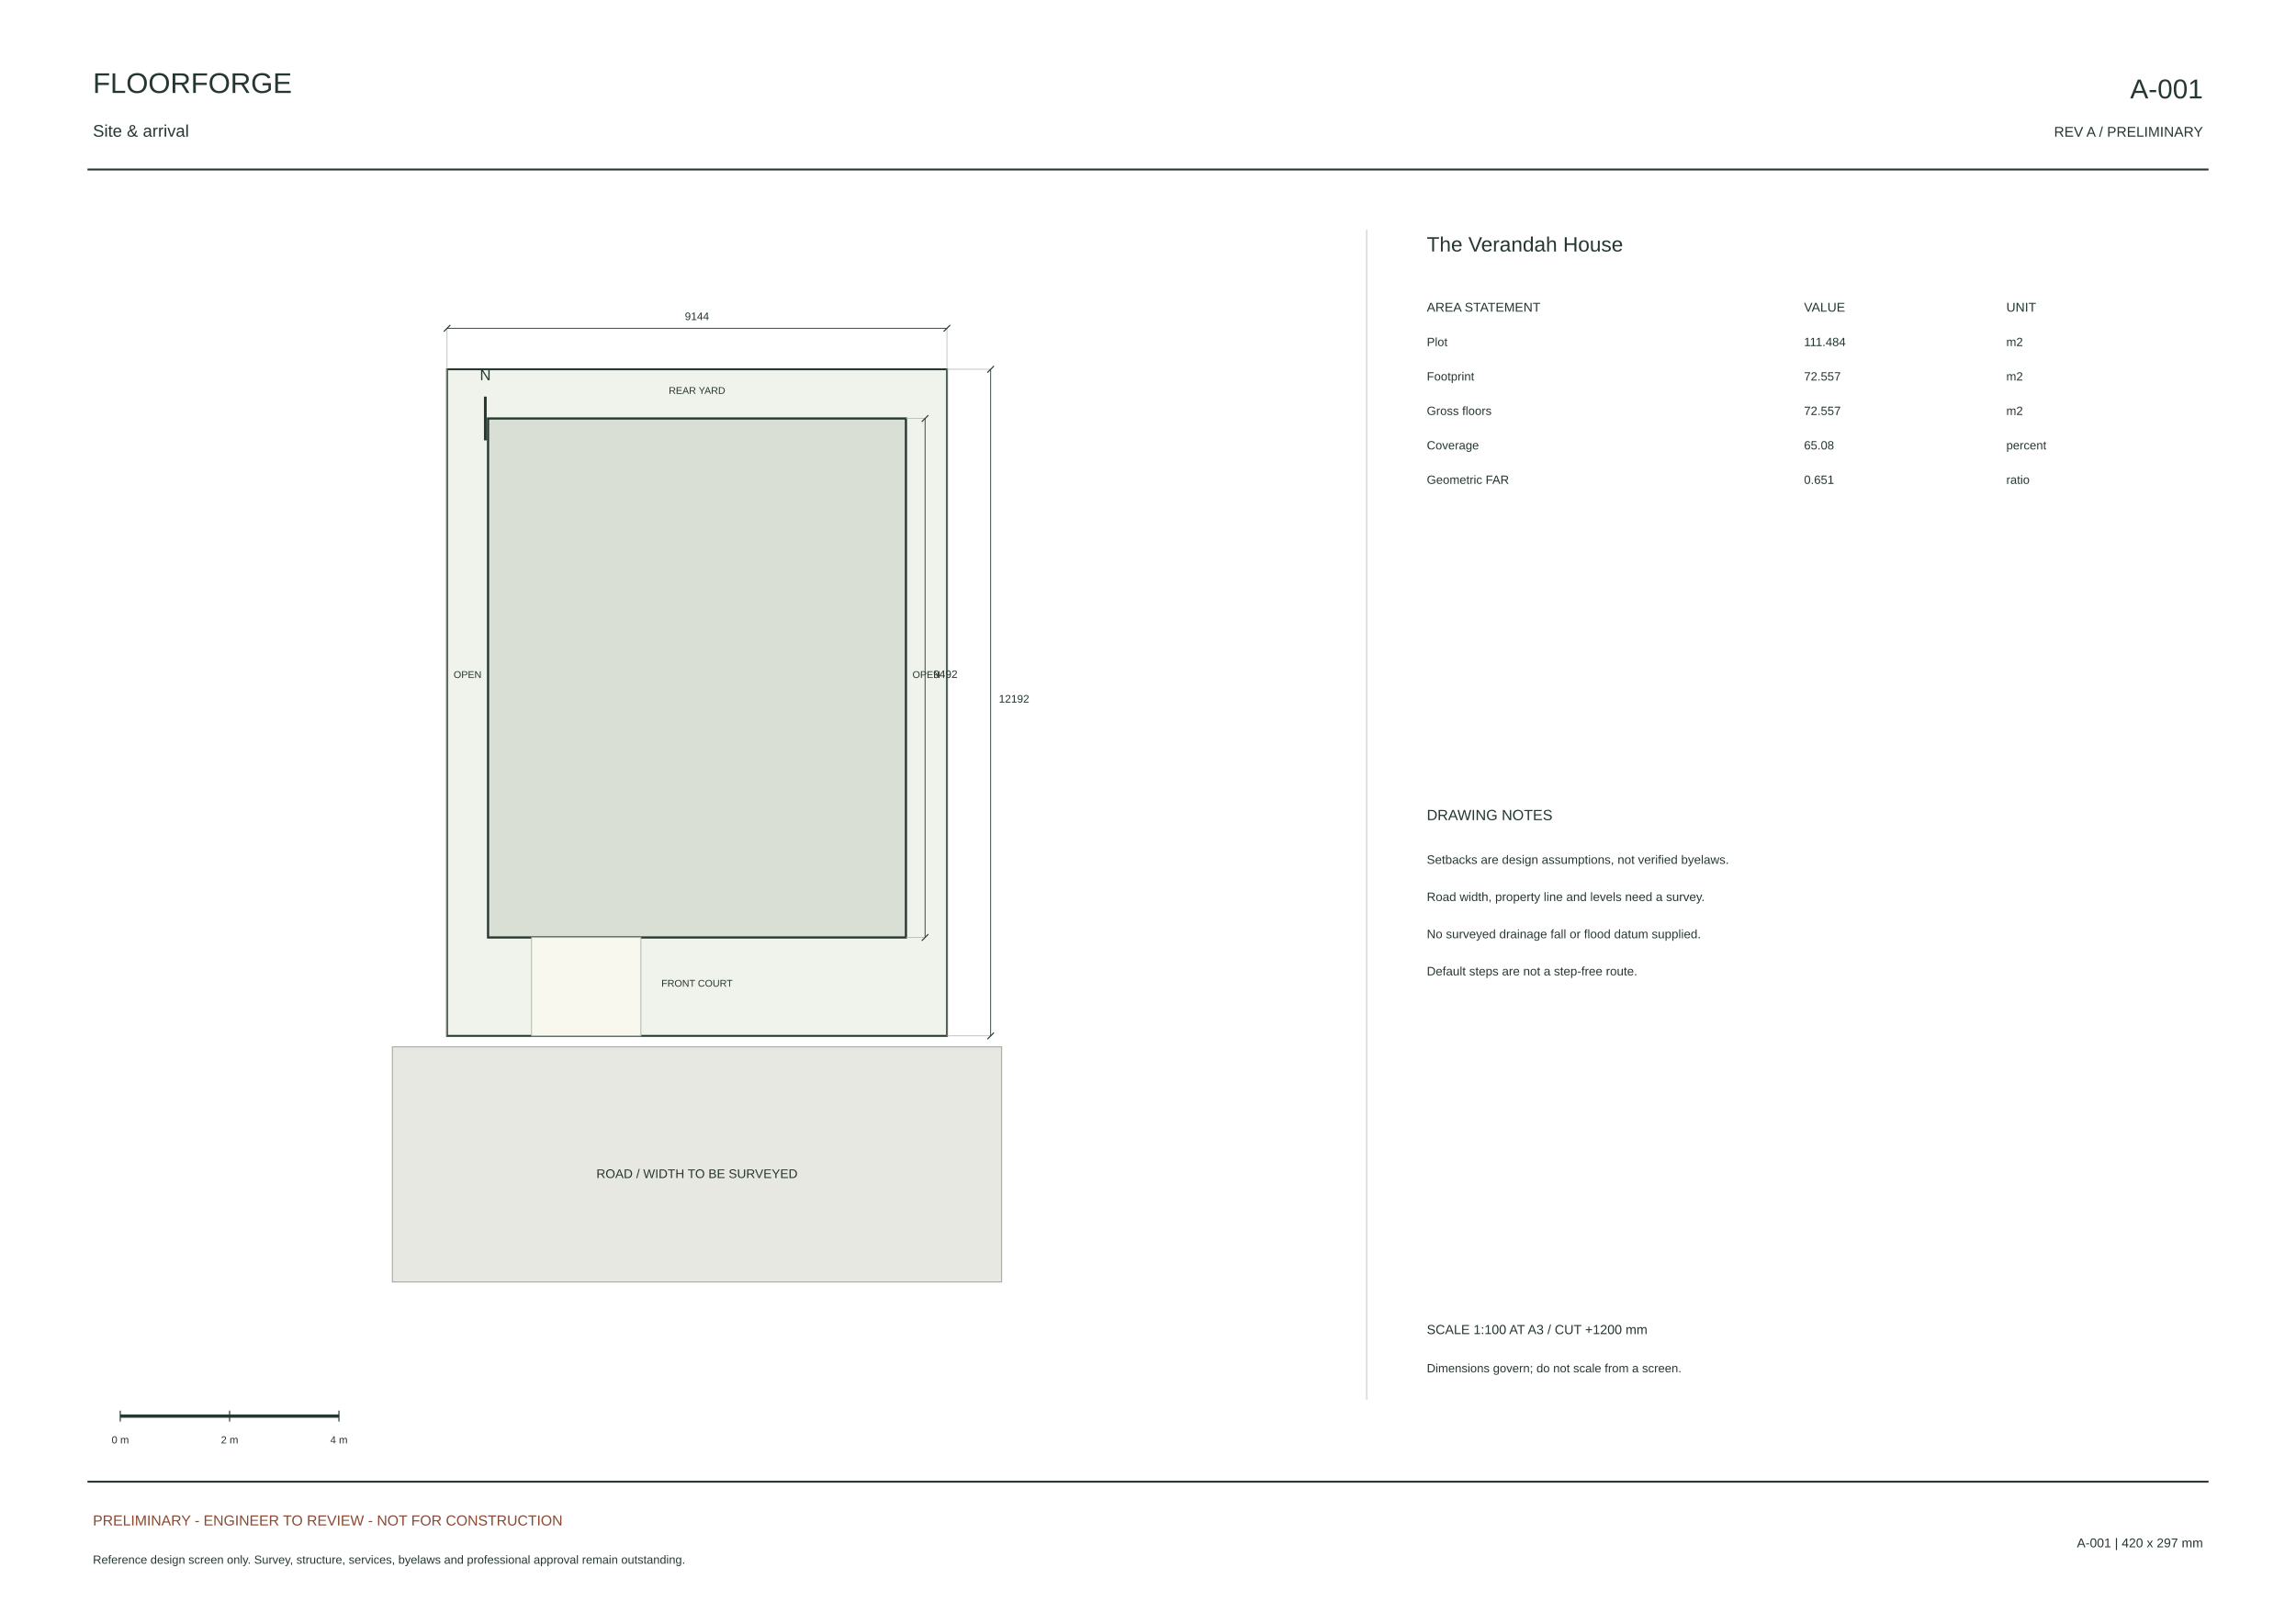
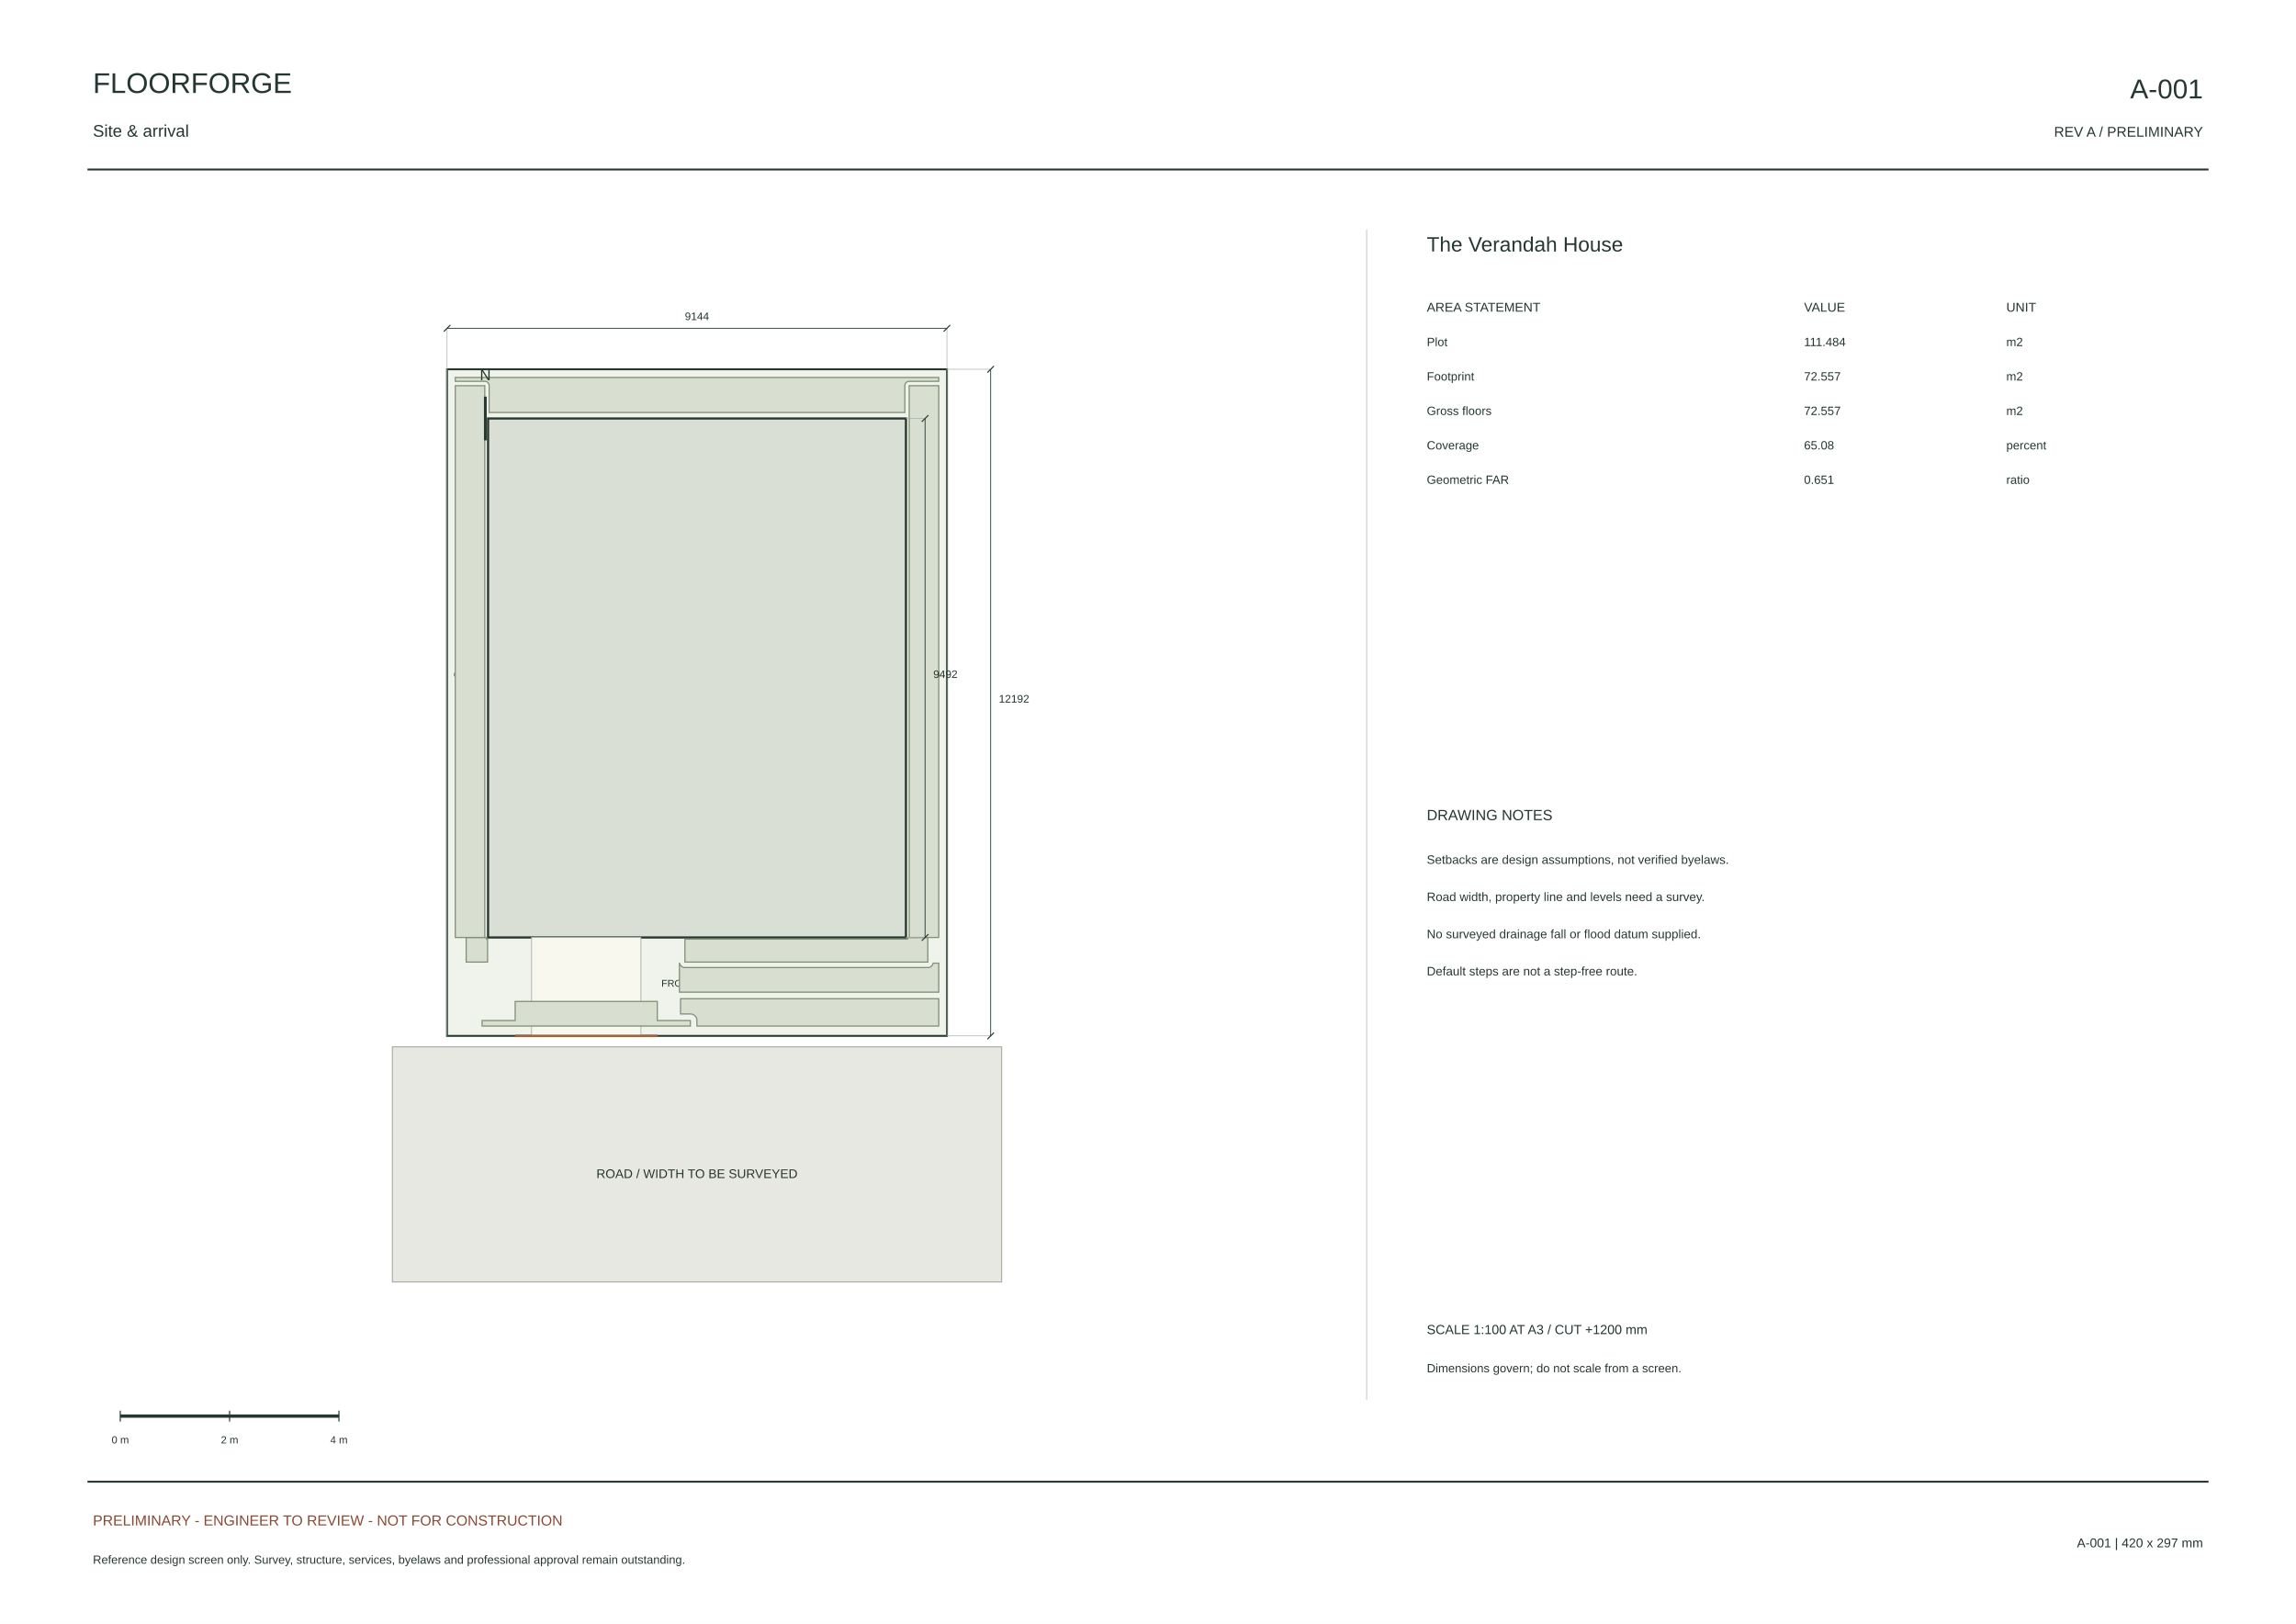
<svg xmlns="http://www.w3.org/2000/svg" width="420mm" height="297mm" viewBox="0 0 420 297">
  <rect width="420" height="297" fill="white" />
  <g font-family="Arial,Helvetica,sans-serif">
    <path d="M 16 31 H 404 M 16 271 H 404" stroke="#25372f" stroke-width=".35" />
    <text x="17" y="17" fill="#25372f" font-size="5.2" text-anchor="start">FLOORFORGE</text>
    <text x="17" y="25" fill="#25372f" font-size="3.1" text-anchor="start">Site &amp; arrival</text>
    <text x="403" y="18" fill="#25372f" font-size="5" text-anchor="end">A-001</text>
    <text x="403" y="25" fill="#25372f" font-size="2.6" text-anchor="end">REV A / PRELIMINARY</text>
    <polygon points="173.22,189.46 173.22,67.54 81.78,67.54 81.78,189.46 173.22,189.46" fill="#f0f3eb" stroke="#25372f" stroke-width="0.35" />
    <polygon points="165.72,171.46 165.72,76.54 89.28,76.54 89.28,171.46" fill="#dadfd6" stroke="#25372f" stroke-width="0.4" />
    <text x="127.5" y="180.46" fill="#25372f" font-size="1.8" text-anchor="middle">FRONT COURT</text>
    <text x="85.53" y="124" fill="#25372f" font-size="1.8" text-anchor="middle">OPEN</text>
    <text x="169.47" y="124" fill="#25372f" font-size="1.8" text-anchor="middle">OPEN</text>
    <text x="127.5" y="72.04" fill="#25372f" font-size="1.8" text-anchor="middle">REAR YARD</text>
    <polygon points="71.78,234.46 183.22,234.46 183.22,191.46 71.78,191.46" fill="#e8e8e2" stroke="#a8afa4" stroke-width="0.2" />
    <text x="127.5" y="215.46" fill="#25372f" font-size="2.3" text-anchor="middle">ROAD / WIDTH TO BE SURVEYED</text>
    <polygon points="97.24,189.46 117.24,189.46 117.24,171.46 97.24,171.46" fill="#f9f8ee" stroke="#a8afa4" stroke-width="0.15" />
+     <polygon points="120.24,186.65 126.29,186.65 126.29,187.66 88.19,187.66 88.19,186.65 94.24,186.65 94.24,183.16 120.24,183.16" fill="#d8dfd1" stroke="#819076" stroke-width="0.22" />
+     <polygon points="127.49,187.66 127.49,186.65 127.48,186.53 127.47,186.42 127.44,186.3 127.4,186.19 127.35,186.08 127.29,185.98 127.22,185.89 127.14,185.8 127.05,185.72 126.96,185.65 126.86,185.59 126.75,185.54 126.64,185.5 126.52,185.47 126.41,185.46 126.29,185.45 124.49,185.45 124.49,182.66 171.72,182.66 171.72,187.66" fill="#d8dfd1" stroke="#819076" stroke-width="0.22" />
+     <polygon points="125.29,171.76 166.02,171.76 166.02,171.46 169.72,171.46 169.72,175.96 125.29,175.96" fill="#d8dfd1" stroke="#819076" stroke-width="0.22" />
+     <polygon points="89.19,175.96 85.28,175.96 85.28,171.46 88.98,171.46 88.98,171.76 89.19,171.76" fill="#d8dfd1" stroke="#819076" stroke-width="0.22" />
+     <polygon points="124.29,181.46 124.29,176.16 124.31,176.16 124.33,176.25 124.37,176.34 124.41,176.43 124.46,176.52 124.52,176.59 124.58,176.67 124.66,176.73 124.73,176.79 124.82,176.84 124.91,176.88 125,176.92 125.09,176.94 125.19,176.96 125.29,176.96 169.72,176.96 169.82,176.96 169.92,176.94 170.01,176.92 170.1,176.88 170.19,176.84 170.28,176.79 170.35,176.73 170.43,176.67 170.49,176.59 170.55,176.52 170.6,176.43 170.64,176.34 170.68,176.25 170.7,176.16 171.72,176.16 171.72,181.46" fill="#d8dfd1" stroke="#819076" stroke-width="0.22" />
+     <polygon points="88.68,171.46 83.28,171.46 83.28,70.54 88.68,70.54" fill="#d8dfd1" stroke="#819076" stroke-width="0.22" />
+     <polygon points="166.32,171.46 166.32,70.54 171.72,70.54 171.72,171.46" fill="#d8dfd1" stroke="#819076" stroke-width="0.22" />
+     <polygon points="171.72,69.74 166.32,69.74 166.24,69.74 166.16,69.76 166.09,69.77 166.01,69.8 165.94,69.83 165.88,69.87 165.81,69.92 165.75,69.97 165.7,70.03 165.65,70.1 165.61,70.16 165.58,70.23 165.55,70.31 165.54,70.38 165.52,70.46 165.52,70.54 165.52,75.44 89.48,75.44 89.48,70.54 89.48,70.46 89.46,70.38 89.45,70.31 89.42,70.23 89.39,70.16 89.35,70.1 89.3,70.03 89.25,69.97 89.19,69.92 89.12,69.87 89.06,69.83 88.99,69.8 88.91,69.77 88.84,69.76 88.76,69.74 88.68,69.74 83.28,69.74 83.28,69.04 171.72,69.04" fill="#d8dfd1" stroke="#819076" stroke-width="0.22" />
+     <path d="M 94.24 189.46 L 120.24 189.46" fill="none" stroke="#9e653f" stroke-width="0.45" />
    <path d="M 81.78 189.46 L 81.78 60.04" fill="none" stroke="#a8afa4" stroke-width="0.12" />
    <path d="M 173.22 189.46 L 173.22 60.04" fill="none" stroke="#a8afa4" stroke-width="0.12" />
    <path d="M 81.78 60.04 L 173.22 60.04" fill="none" stroke="#25372f" stroke-width="0.15" />
    <path d="M 81.18 60.64 L 82.38 59.44" fill="none" stroke="#25372f" stroke-width="0.2" />
    <path d="M 172.62 60.64 L 173.82 59.44" fill="none" stroke="#25372f" stroke-width="0.2" />
    <text x="127.5" y="58.54" fill="#25372f" font-size="2.0" text-anchor="middle">9144</text>
    <path d="M 173.22 189.46 L 181.22 189.46" fill="none" stroke="#a8afa4" stroke-width="0.12" />
    <path d="M 173.22 67.54 L 181.22 67.54" fill="none" stroke="#a8afa4" stroke-width="0.12" />
    <path d="M 181.22 189.46 L 181.22 67.54" fill="none" stroke="#25372f" stroke-width="0.15" />
    <path d="M 180.62 190.06 L 181.82 188.86" fill="none" stroke="#25372f" stroke-width="0.2" />
    <path d="M 180.62 68.14 L 181.82 66.94" fill="none" stroke="#25372f" stroke-width="0.2" />
    <text x="182.72" y="128.5" fill="#25372f" font-size="2.0" text-anchor="start">12192</text>
    <path d="M 165.72 171.46 L 169.22 171.46" fill="none" stroke="#a8afa4" stroke-width="0.12" />
    <path d="M 165.72 76.54 L 169.22 76.54" fill="none" stroke="#a8afa4" stroke-width="0.12" />
    <path d="M 169.22 171.46 L 169.22 76.54" fill="none" stroke="#25372f" stroke-width="0.15" />
    <path d="M 168.62 172.06 L 169.82 170.86" fill="none" stroke="#25372f" stroke-width="0.2" />
    <path d="M 168.62 77.14 L 169.82 75.94" fill="none" stroke="#25372f" stroke-width="0.2" />
    <text x="170.72" y="124" fill="#25372f" font-size="2.0" text-anchor="start">9492</text>
    <path d="M 88.78 80.54 L 88.78 72.54" fill="none" stroke="#25372f" stroke-width="0.5" />
    <text x="88.78" y="69.54" fill="#25372f" font-size="2.8" text-anchor="middle">N</text>
    <path d="M 250 42 V 256" stroke="#c9d0c7" stroke-width=".2" />
    <text x="261" y="46" fill="#25372f" font-size="3.8" text-anchor="start">The Verandah House</text>
    <text x="261" y="57" fill="#25372f" font-size="2.35" text-anchor="start">AREA STATEMENT</text>
    <text x="330" y="57" fill="#25372f" font-size="2.35" text-anchor="start">VALUE</text>
    <text x="367" y="57" fill="#25372f" font-size="2.35" text-anchor="start">UNIT</text>
    <text x="261" y="63.3" fill="#25372f" font-size="2.2" text-anchor="start">Plot</text>
    <text x="330" y="63.3" fill="#25372f" font-size="2.2" text-anchor="start">111.484</text>
    <text x="367" y="63.3" fill="#25372f" font-size="2.2" text-anchor="start">m2</text>
    <text x="261" y="69.6" fill="#25372f" font-size="2.2" text-anchor="start">Footprint</text>
    <text x="330" y="69.6" fill="#25372f" font-size="2.2" text-anchor="start">72.557</text>
    <text x="367" y="69.6" fill="#25372f" font-size="2.2" text-anchor="start">m2</text>
    <text x="261" y="75.9" fill="#25372f" font-size="2.2" text-anchor="start">Gross floors</text>
    <text x="330" y="75.9" fill="#25372f" font-size="2.2" text-anchor="start">72.557</text>
    <text x="367" y="75.9" fill="#25372f" font-size="2.2" text-anchor="start">m2</text>
    <text x="261" y="82.2" fill="#25372f" font-size="2.2" text-anchor="start">Coverage</text>
    <text x="330" y="82.2" fill="#25372f" font-size="2.2" text-anchor="start">65.08</text>
    <text x="367" y="82.2" fill="#25372f" font-size="2.2" text-anchor="start">percent</text>
    <text x="261" y="88.5" fill="#25372f" font-size="2.2" text-anchor="start">Geometric FAR</text>
    <text x="330" y="88.5" fill="#25372f" font-size="2.2" text-anchor="start">0.651</text>
    <text x="367" y="88.5" fill="#25372f" font-size="2.2" text-anchor="start">ratio</text>
    <text x="261" y="150" fill="#25372f" font-size="2.7" text-anchor="start">DRAWING NOTES</text>
    <text x="261" y="158" fill="#25372f" font-size="2.25" text-anchor="start">Setbacks are design assumptions, not verified byelaws.</text>
    <text x="261" y="164.8" fill="#25372f" font-size="2.25" text-anchor="start">Road width, property line and levels need a survey.</text>
    <text x="261" y="171.6" fill="#25372f" font-size="2.25" text-anchor="start">No surveyed drainage fall or flood datum supplied.</text>
    <text x="261" y="178.4" fill="#25372f" font-size="2.25" text-anchor="start">Default steps are not a step-free route.</text>
    <text x="261" y="244" fill="#25372f" font-size="2.4" text-anchor="start">SCALE 1:100 AT A3 / CUT +1200 mm</text>
    <text x="261" y="251" fill="#25372f" font-size="2.2" text-anchor="start">Dimensions govern; do not scale from a screen.</text>
    <path d="M 22 259 H 62.0" stroke="#25372f" stroke-width=".6" />
    <path d="M 22.0 258 V 260" stroke="#25372f" stroke-width=".2" />
    <text x="22" y="264" fill="#25372f" font-size="1.9" text-anchor="middle">0 m</text>
    <path d="M 42.0 258 V 260" stroke="#25372f" stroke-width=".2" />
    <text x="42" y="264" fill="#25372f" font-size="1.9" text-anchor="middle">2 m</text>
    <path d="M 62.0 258 V 260" stroke="#25372f" stroke-width=".2" />
    <text x="62" y="264" fill="#25372f" font-size="1.9" text-anchor="middle">4 m</text>
    <text x="17" y="279" fill="#8a4933" font-size="2.65" text-anchor="start">PRELIMINARY - ENGINEER TO REVIEW - NOT FOR CONSTRUCTION</text>
    <text x="17" y="286" fill="#25372f" font-size="2.15" text-anchor="start">Reference design screen only. Survey, structure, services, byelaws and professional approval remain outstanding.</text>
    <text x="403" y="283" fill="#25372f" font-size="2.35" text-anchor="end">A-001  |  420 x 297 mm</text>
  </g>
</svg>
